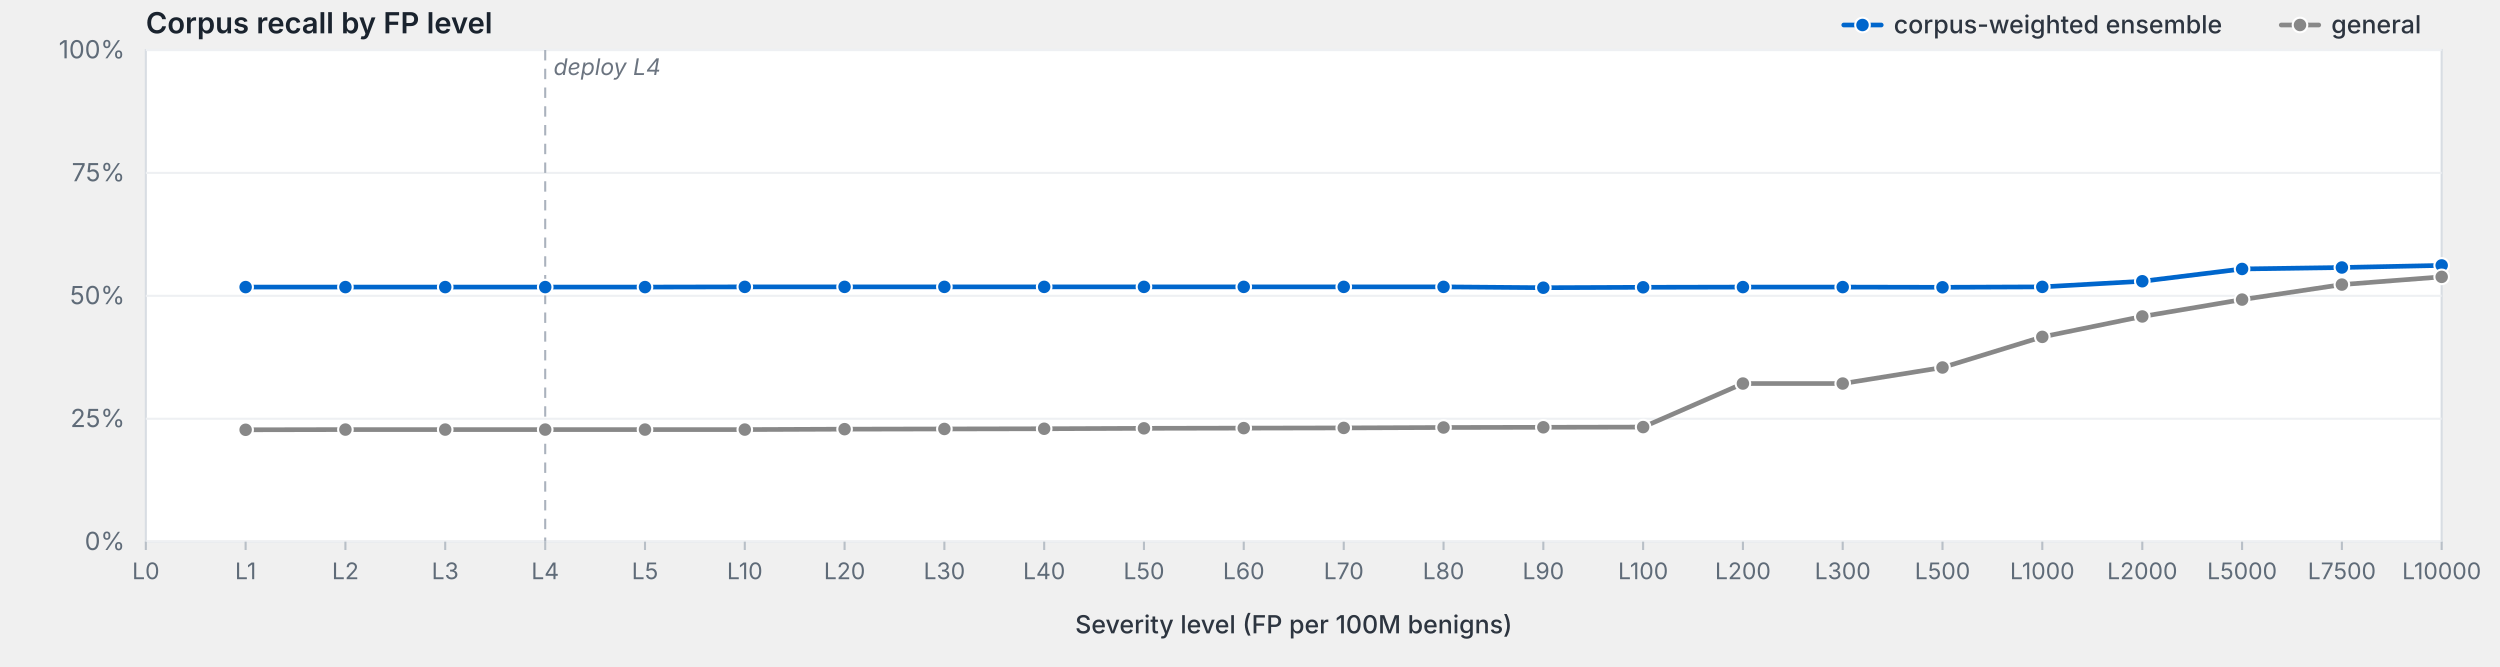
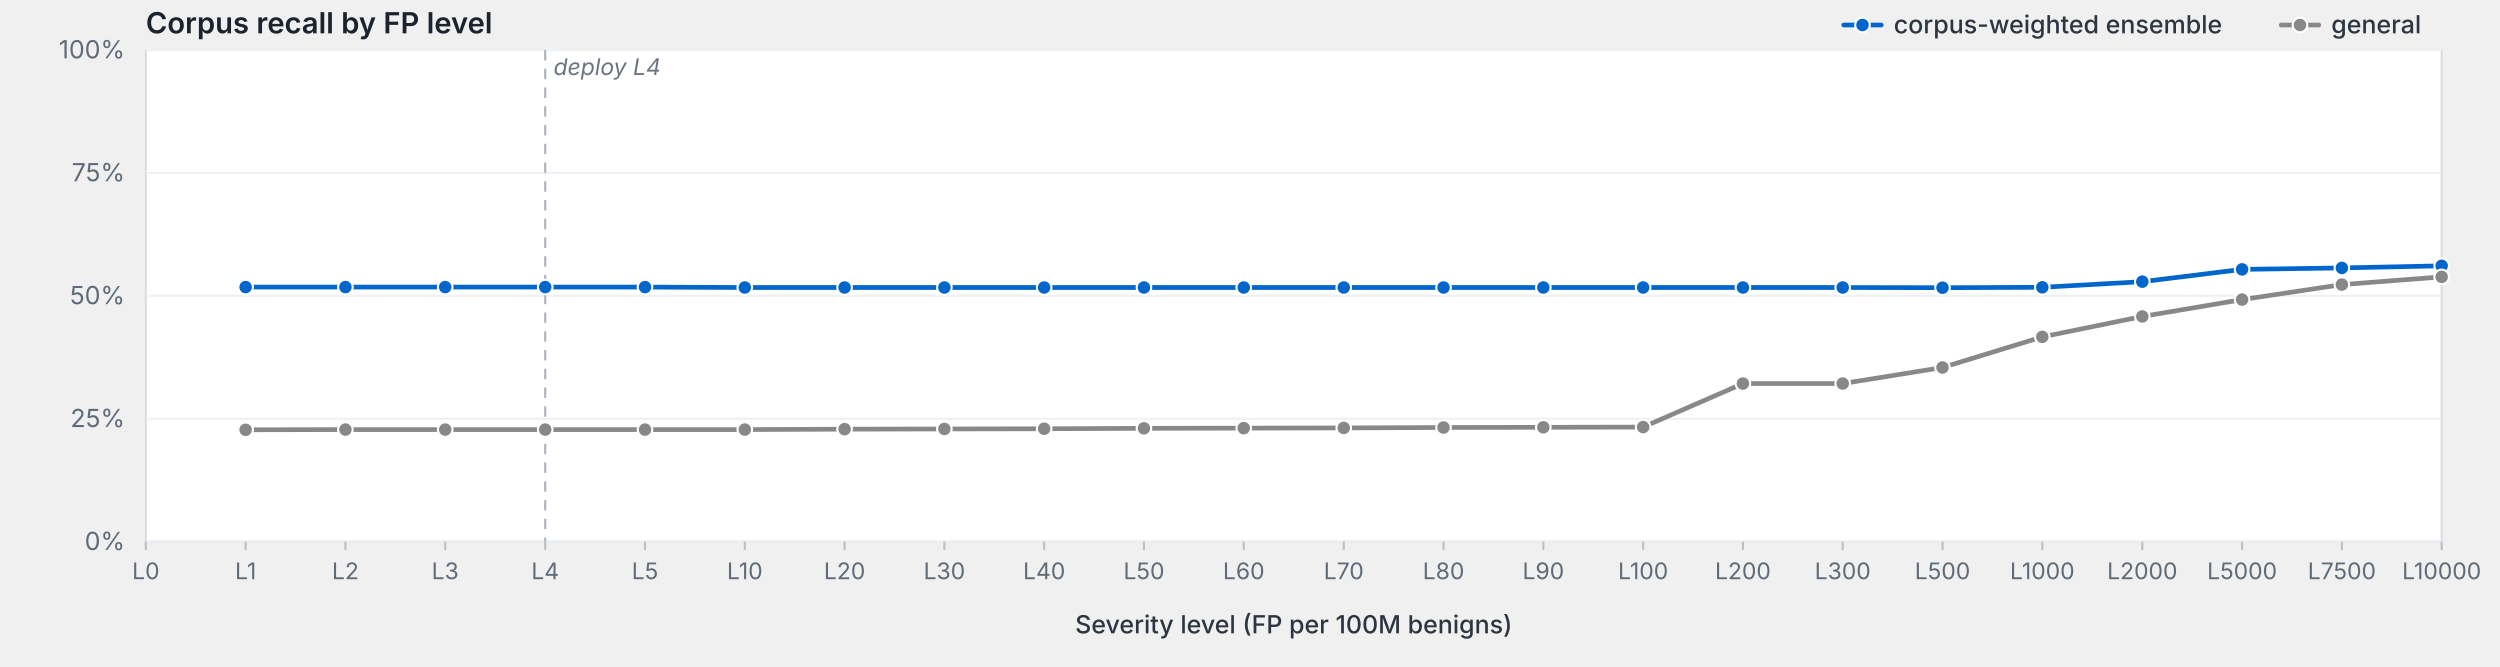
<svg xmlns="http://www.w3.org/2000/svg" viewBox="0 0 1200 320" width="1200" height="320" preserveAspectRatio="xMidYMid meet" role="img" aria-label="Corpus recall by FP level">
  <style>svg { background: #fdfdfd; }.frame { fill: #fff; stroke: #d8dde3; stroke-width: 1; }.grid { stroke: #eef0f3; stroke-width: 1; }.tick { stroke: #b8bfc7; stroke-width: 1; }.axis-label { fill: #5f6b78; font-family: -apple-system, BlinkMacSystemFont, "Segoe UI", system-ui, sans-serif; font-size: 12px; }.x-label { fill: #5f6b78; font-family: -apple-system, BlinkMacSystemFont, "Segoe UI", system-ui, sans-serif; font-size: 11px; }.axis-title { fill: #2d3540; font-family: -apple-system, BlinkMacSystemFont, "Segoe UI", system-ui, sans-serif; font-size: 12px; font-weight: 500; }.title { fill: #1a232e; font-family: -apple-system, BlinkMacSystemFont, "Segoe UI", system-ui, sans-serif; font-size: 14px; font-weight: 600; }.deploy-marker { stroke: #aab2bd; stroke-width: 1; stroke-dasharray: 5,4; }.deploy-label { fill: #6b7480; font-family: -apple-system, BlinkMacSystemFont, "Segoe UI", system-ui, sans-serif; font-size: 11px; font-style: italic; }.curve { fill: none; stroke-width: 2.25; stroke-linejoin: round; stroke-linecap: round; }.marker { stroke: #fff; stroke-width: 1; }.legend-text { fill: #2d3540; font-family: -apple-system, BlinkMacSystemFont, "Segoe UI", system-ui, sans-serif; font-size: 12px; font-weight: 500; }</style>
  <text class="title" x="70" y="16">Corpus recall by FP level</text>
  <rect class="frame" x="70" y="24" width="1102" height="236" />
  <line class="grid" x1="70" y1="260.0" x2="1172" y2="260.0" />
  <text class="axis-label" x="60" y="264.0" text-anchor="end">0%</text>
  <line class="grid" x1="70" y1="201.0" x2="1172" y2="201.0" />
  <text class="axis-label" x="60" y="205.0" text-anchor="end">25%</text>
  <line class="grid" x1="70" y1="142.0" x2="1172" y2="142.0" />
  <text class="axis-label" x="60" y="146.0" text-anchor="end">50%</text>
  <line class="grid" x1="70" y1="83.0" x2="1172" y2="83.0" />
  <text class="axis-label" x="60" y="87.0" text-anchor="end">75%</text>
  <line class="grid" x1="70" y1="24.0" x2="1172" y2="24.0" />
  <text class="axis-label" x="60" y="28.0" text-anchor="end">100%</text>
  <line class="deploy-marker" x1="261.7" y1="24" x2="261.7" y2="260" />
  <text class="deploy-label" x="265.7" y="36" text-anchor="start">deploy L4</text>
  <line class="tick" x1="70.0" y1="260" x2="70.0" y2="264" />
  <text class="x-label" x="70.0" y="278" text-anchor="middle">L0</text>
  <line class="tick" x1="117.9" y1="260" x2="117.9" y2="264" />
  <text class="x-label" x="117.9" y="278" text-anchor="middle">L1</text>
  <line class="tick" x1="165.8" y1="260" x2="165.8" y2="264" />
  <text class="x-label" x="165.8" y="278" text-anchor="middle">L2</text>
  <line class="tick" x1="213.7" y1="260" x2="213.7" y2="264" />
  <text class="x-label" x="213.7" y="278" text-anchor="middle">L3</text>
  <line class="tick" x1="261.7" y1="260" x2="261.7" y2="264" />
  <text class="x-label" x="261.7" y="278" text-anchor="middle">L4</text>
  <line class="tick" x1="309.6" y1="260" x2="309.6" y2="264" />
  <text class="x-label" x="309.6" y="278" text-anchor="middle">L5</text>
  <line class="tick" x1="357.5" y1="260" x2="357.5" y2="264" />
  <text class="x-label" x="357.5" y="278" text-anchor="middle">L10</text>
  <line class="tick" x1="405.4" y1="260" x2="405.4" y2="264" />
  <text class="x-label" x="405.4" y="278" text-anchor="middle">L20</text>
  <line class="tick" x1="453.3" y1="260" x2="453.3" y2="264" />
  <text class="x-label" x="453.3" y="278" text-anchor="middle">L30</text>
  <line class="tick" x1="501.2" y1="260" x2="501.2" y2="264" />
  <text class="x-label" x="501.2" y="278" text-anchor="middle">L40</text>
  <line class="tick" x1="549.1" y1="260" x2="549.1" y2="264" />
  <text class="x-label" x="549.1" y="278" text-anchor="middle">L50</text>
  <line class="tick" x1="597.0" y1="260" x2="597.0" y2="264" />
  <text class="x-label" x="597.0" y="278" text-anchor="middle">L60</text>
  <line class="tick" x1="645.0" y1="260" x2="645.0" y2="264" />
  <text class="x-label" x="645.0" y="278" text-anchor="middle">L70</text>
  <line class="tick" x1="692.9" y1="260" x2="692.9" y2="264" />
  <text class="x-label" x="692.9" y="278" text-anchor="middle">L80</text>
  <line class="tick" x1="740.8" y1="260" x2="740.8" y2="264" />
  <text class="x-label" x="740.8" y="278" text-anchor="middle">L90</text>
  <line class="tick" x1="788.7" y1="260" x2="788.7" y2="264" />
  <text class="x-label" x="788.7" y="278" text-anchor="middle">L100</text>
  <line class="tick" x1="836.6" y1="260" x2="836.6" y2="264" />
  <text class="x-label" x="836.6" y="278" text-anchor="middle">L200</text>
  <line class="tick" x1="884.5" y1="260" x2="884.5" y2="264" />
  <text class="x-label" x="884.5" y="278" text-anchor="middle">L300</text>
  <line class="tick" x1="932.4" y1="260" x2="932.4" y2="264" />
  <text class="x-label" x="932.4" y="278" text-anchor="middle">L500</text>
  <line class="tick" x1="980.3" y1="260" x2="980.3" y2="264" />
  <text class="x-label" x="980.3" y="278" text-anchor="middle">L1000</text>
  <line class="tick" x1="1028.3" y1="260" x2="1028.3" y2="264" />
  <text class="x-label" x="1028.3" y="278" text-anchor="middle">L2000</text>
  <line class="tick" x1="1076.2" y1="260" x2="1076.2" y2="264" />
  <text class="x-label" x="1076.2" y="278" text-anchor="middle">L5000</text>
  <line class="tick" x1="1124.1" y1="260" x2="1124.1" y2="264" />
  <text class="x-label" x="1124.1" y="278" text-anchor="middle">L7500</text>
  <line class="tick" x1="1172.0" y1="260" x2="1172.0" y2="264" />
  <text class="x-label" x="1172.0" y="278" text-anchor="middle">L10000</text>
  <text class="axis-title" x="621.0" y="304" text-anchor="middle">Severity level (FP per 100M benigns)</text>
-   <path class="curve" d="M117.9,137.8 L165.8,137.8 L213.7,137.8 L261.7,137.8 L309.6,137.8 L357.5,137.7 L405.4,137.7 L453.3,137.7 L501.2,137.7 L549.1,137.7 L597.0,137.7 L645.0,137.7 L692.9,137.7 L740.8,138.1 L788.7,137.9 L836.6,137.8 L884.5,137.8 L932.4,137.9 L980.3,137.7 L1028.3,135.0 L1076.2,129.1 L1124.1,128.4 L1172.0,127.4" stroke="#06c" />
+   <path class="curve" d="M117.9,137.8 L165.8,137.8 L213.7,137.8 L261.7,137.8 L309.6,137.8 L357.5,138.0 L405.4,138.0 L453.3,138.0 L501.2,138.0 L549.1,138.0 L597.0,138.0 L645.0,138.0 L692.9,138.0 L740.8,138.0 L788.7,138.0 L836.6,138.0 L884.5,138.0 L932.4,138.1 L980.3,137.9 L1028.3,135.2 L1076.2,129.3 L1124.1,128.6 L1172.0,127.6" stroke="#06c" />
  <circle class="marker" cx="117.9" cy="137.8" r="3.5" fill="#06c" />
  <circle class="marker" cx="165.8" cy="137.8" r="3.5" fill="#06c" />
  <circle class="marker" cx="213.7" cy="137.8" r="3.5" fill="#06c" />
  <circle class="marker" cx="261.7" cy="137.8" r="3.5" fill="#06c" />
  <circle class="marker" cx="309.6" cy="137.8" r="3.5" fill="#06c" />
-   <circle class="marker" cx="357.5" cy="137.7" r="3.5" fill="#06c" />
-   <circle class="marker" cx="405.4" cy="137.7" r="3.5" fill="#06c" />
-   <circle class="marker" cx="453.3" cy="137.7" r="3.5" fill="#06c" />
-   <circle class="marker" cx="501.2" cy="137.7" r="3.5" fill="#06c" />
-   <circle class="marker" cx="549.1" cy="137.7" r="3.5" fill="#06c" />
-   <circle class="marker" cx="597.0" cy="137.7" r="3.5" fill="#06c" />
-   <circle class="marker" cx="645.0" cy="137.7" r="3.5" fill="#06c" />
-   <circle class="marker" cx="692.9" cy="137.7" r="3.5" fill="#06c" />
-   <circle class="marker" cx="740.8" cy="138.1" r="3.5" fill="#06c" />
-   <circle class="marker" cx="788.7" cy="137.9" r="3.5" fill="#06c" />
-   <circle class="marker" cx="836.6" cy="137.8" r="3.5" fill="#06c" />
-   <circle class="marker" cx="884.5" cy="137.8" r="3.5" fill="#06c" />
-   <circle class="marker" cx="932.4" cy="137.9" r="3.5" fill="#06c" />
-   <circle class="marker" cx="980.3" cy="137.7" r="3.5" fill="#06c" />
-   <circle class="marker" cx="1028.3" cy="135.0" r="3.5" fill="#06c" />
-   <circle class="marker" cx="1076.2" cy="129.1" r="3.5" fill="#06c" />
-   <circle class="marker" cx="1124.1" cy="128.4" r="3.5" fill="#06c" />
-   <circle class="marker" cx="1172.0" cy="127.4" r="3.5" fill="#06c" />
+   <circle class="marker" cx="357.5" cy="138.0" r="3.5" fill="#06c" />
+   <circle class="marker" cx="405.4" cy="138.0" r="3.5" fill="#06c" />
+   <circle class="marker" cx="453.3" cy="138.0" r="3.5" fill="#06c" />
+   <circle class="marker" cx="501.2" cy="138.0" r="3.5" fill="#06c" />
+   <circle class="marker" cx="549.1" cy="138.0" r="3.5" fill="#06c" />
+   <circle class="marker" cx="597.0" cy="138.0" r="3.5" fill="#06c" />
+   <circle class="marker" cx="645.0" cy="138.0" r="3.5" fill="#06c" />
+   <circle class="marker" cx="692.9" cy="138.0" r="3.5" fill="#06c" />
+   <circle class="marker" cx="740.8" cy="138.0" r="3.5" fill="#06c" />
+   <circle class="marker" cx="788.7" cy="138.0" r="3.5" fill="#06c" />
+   <circle class="marker" cx="836.6" cy="138.0" r="3.5" fill="#06c" />
+   <circle class="marker" cx="884.5" cy="138.0" r="3.5" fill="#06c" />
+   <circle class="marker" cx="932.4" cy="138.1" r="3.5" fill="#06c" />
+   <circle class="marker" cx="980.3" cy="137.9" r="3.5" fill="#06c" />
+   <circle class="marker" cx="1028.3" cy="135.2" r="3.5" fill="#06c" />
+   <circle class="marker" cx="1076.2" cy="129.3" r="3.5" fill="#06c" />
+   <circle class="marker" cx="1124.1" cy="128.6" r="3.5" fill="#06c" />
+   <circle class="marker" cx="1172.0" cy="127.6" r="3.5" fill="#06c" />
  <path class="curve" d="M117.9,206.3 L165.8,206.2 L213.7,206.2 L261.7,206.2 L309.6,206.2 L357.5,206.2 L405.4,206.0 L453.3,205.9 L501.2,205.8 L549.1,205.6 L597.0,205.5 L645.0,205.4 L692.9,205.2 L740.8,205.1 L788.7,205.0 L836.6,184.1 L884.5,184.1 L932.4,176.4 L980.3,161.7 L1028.3,151.9 L1076.2,143.8 L1124.1,136.6 L1172.0,132.9" stroke="#888" />
  <circle class="marker" cx="117.9" cy="206.3" r="3.5" fill="#888" />
  <circle class="marker" cx="165.8" cy="206.2" r="3.5" fill="#888" />
  <circle class="marker" cx="213.7" cy="206.2" r="3.5" fill="#888" />
  <circle class="marker" cx="261.7" cy="206.2" r="3.5" fill="#888" />
  <circle class="marker" cx="309.6" cy="206.2" r="3.5" fill="#888" />
  <circle class="marker" cx="357.5" cy="206.2" r="3.5" fill="#888" />
  <circle class="marker" cx="405.4" cy="206.0" r="3.5" fill="#888" />
  <circle class="marker" cx="453.3" cy="205.9" r="3.5" fill="#888" />
  <circle class="marker" cx="501.2" cy="205.8" r="3.5" fill="#888" />
  <circle class="marker" cx="549.1" cy="205.6" r="3.5" fill="#888" />
  <circle class="marker" cx="597.0" cy="205.5" r="3.5" fill="#888" />
  <circle class="marker" cx="645.0" cy="205.4" r="3.5" fill="#888" />
  <circle class="marker" cx="692.9" cy="205.2" r="3.5" fill="#888" />
  <circle class="marker" cx="740.8" cy="205.1" r="3.5" fill="#888" />
  <circle class="marker" cx="788.7" cy="205.0" r="3.5" fill="#888" />
  <circle class="marker" cx="836.6" cy="184.1" r="3.5" fill="#888" />
  <circle class="marker" cx="884.5" cy="184.1" r="3.5" fill="#888" />
  <circle class="marker" cx="932.4" cy="176.4" r="3.5" fill="#888" />
  <circle class="marker" cx="980.3" cy="161.7" r="3.5" fill="#888" />
  <circle class="marker" cx="1028.3" cy="151.9" r="3.5" fill="#888" />
  <circle class="marker" cx="1076.2" cy="143.8" r="3.5" fill="#888" />
  <circle class="marker" cx="1124.1" cy="136.6" r="3.5" fill="#888" />
  <circle class="marker" cx="1172.0" cy="132.9" r="3.5" fill="#888" />
  <line x1="1095.0" y1="12.0" x2="1113.0" y2="12.0" stroke="#888" stroke-width="2.25" stroke-linecap="round" />
  <circle cx="1104.0" cy="12.0" r="3.5" fill="#888" stroke="#fff" stroke-width="1" />
  <text class="legend-text" x="1119.0" y="16.0">general</text>
  <line x1="885.0" y1="12.0" x2="903.0" y2="12.0" stroke="#06c" stroke-width="2.25" stroke-linecap="round" />
  <circle cx="894.0" cy="12.0" r="3.5" fill="#06c" stroke="#fff" stroke-width="1" />
  <text class="legend-text" x="909.0" y="16.0">corpus-weighted ensemble</text>
</svg>
